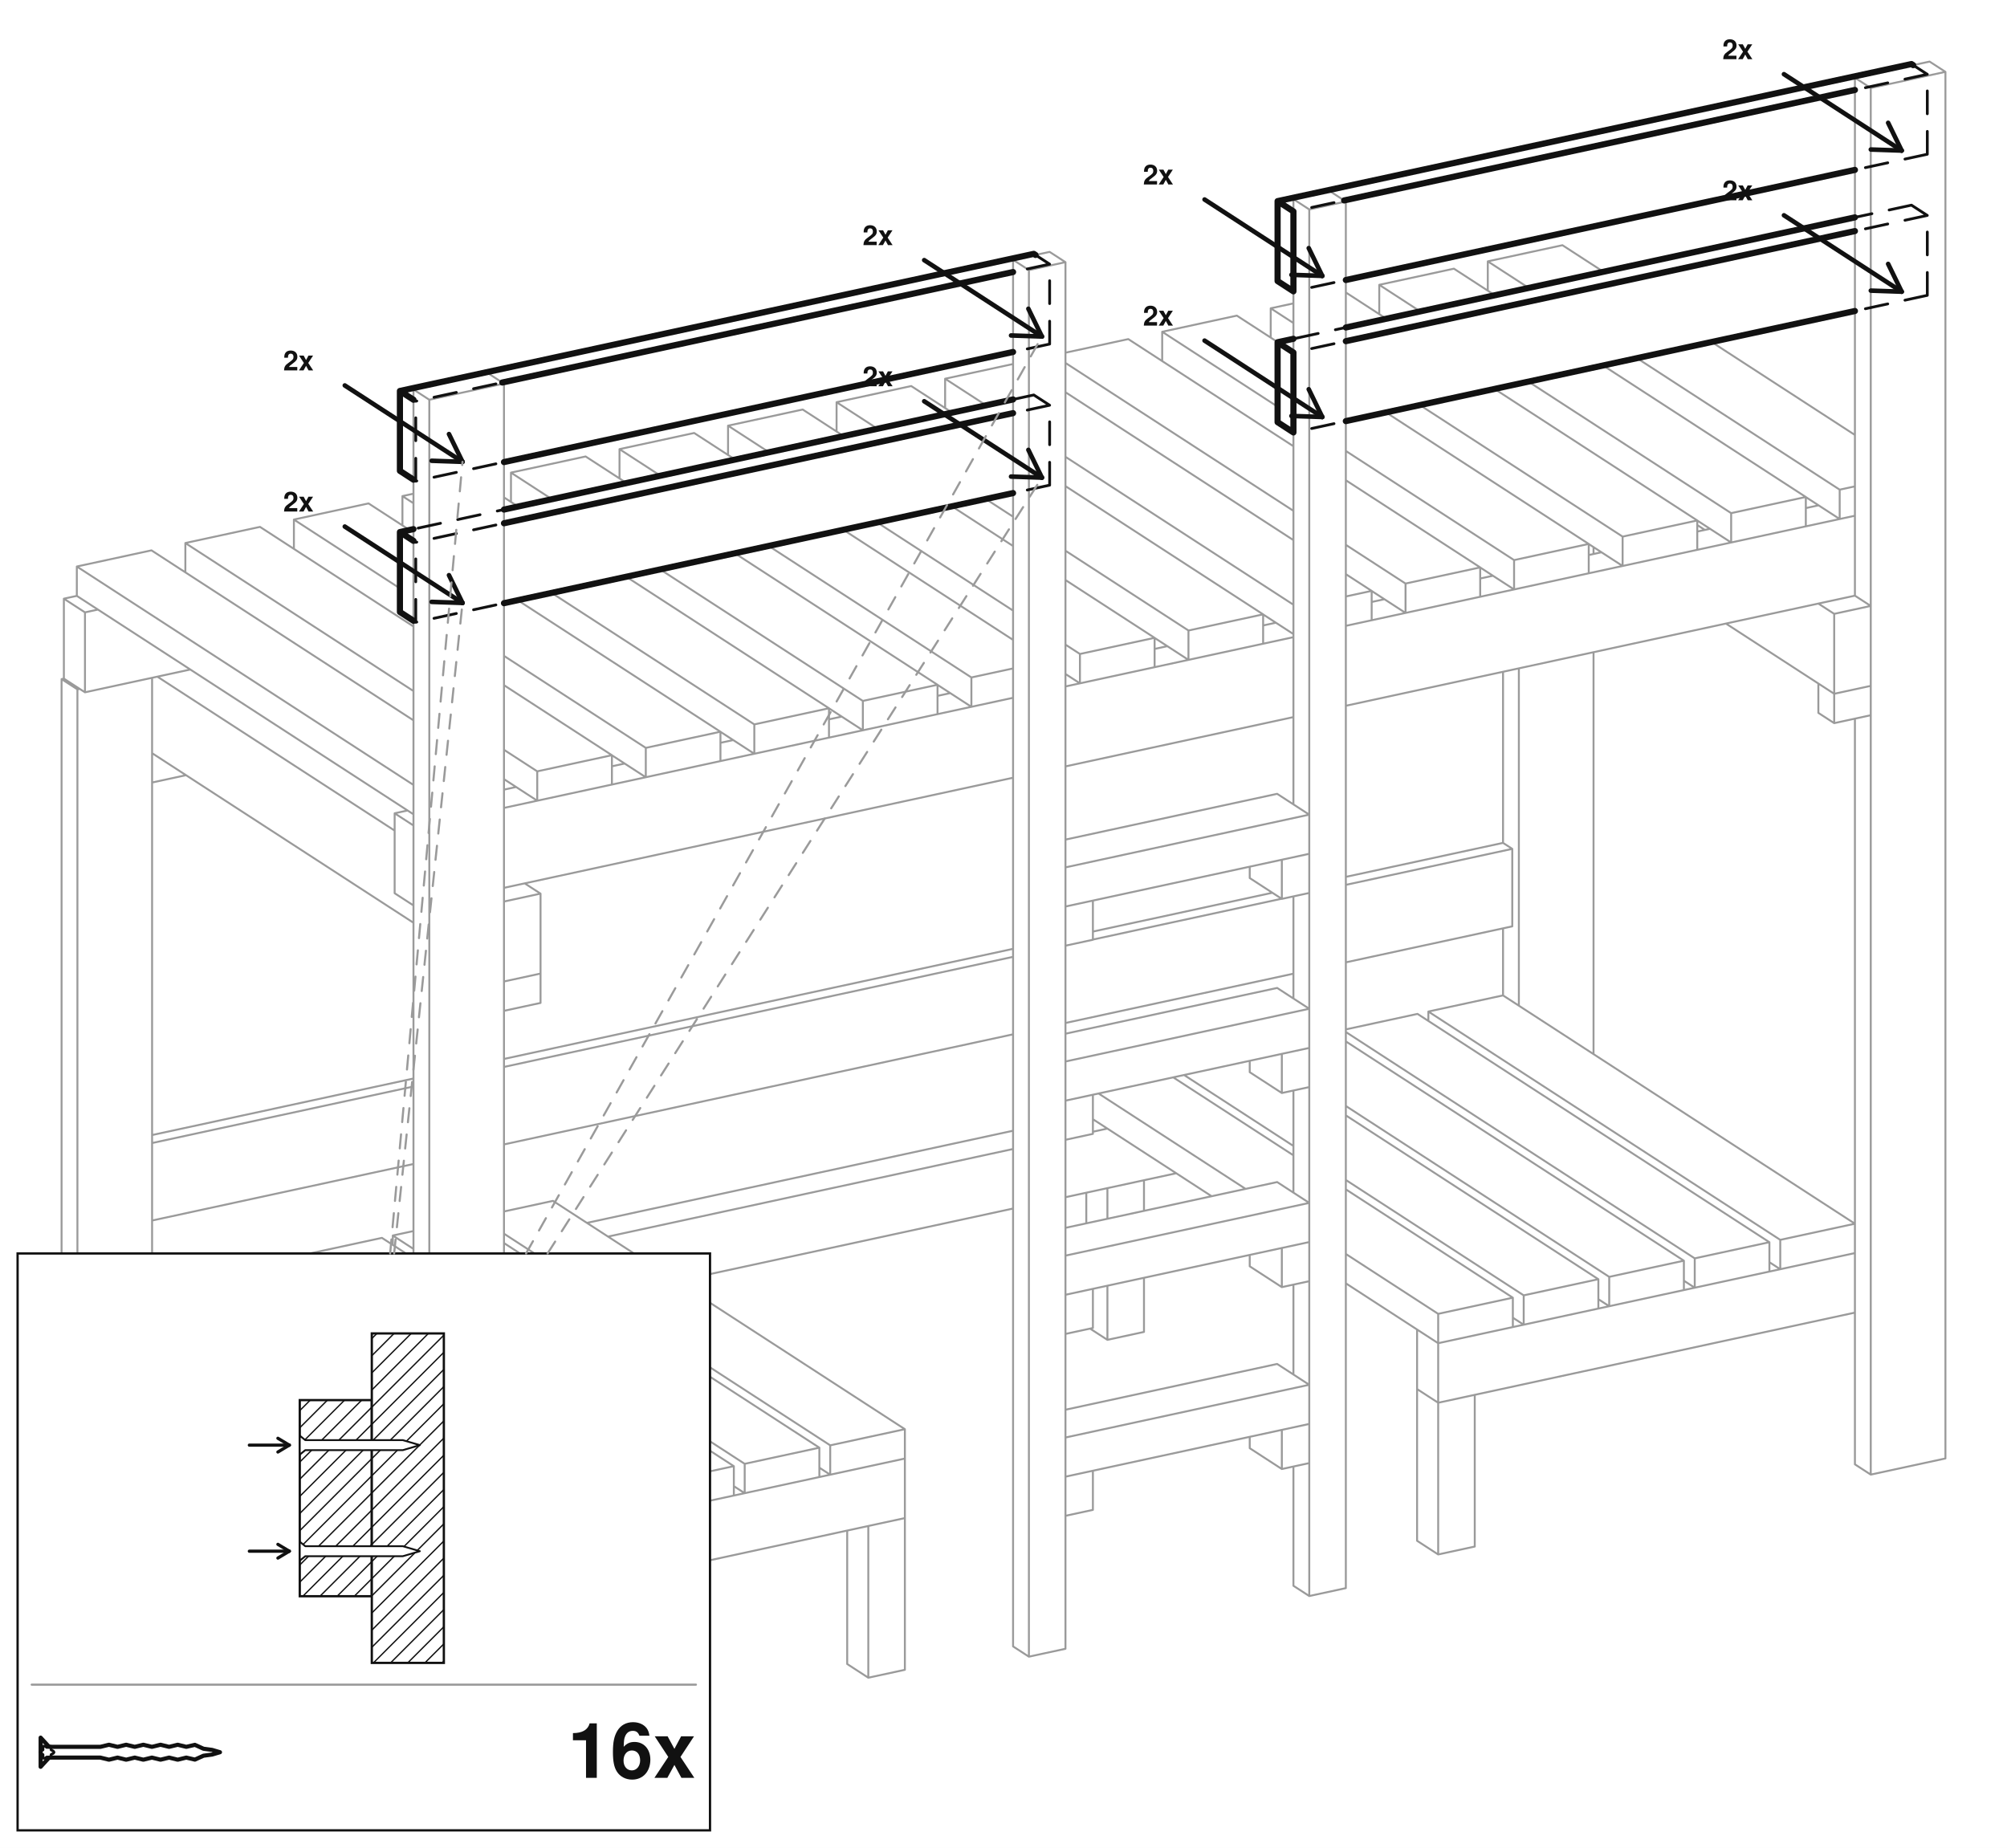
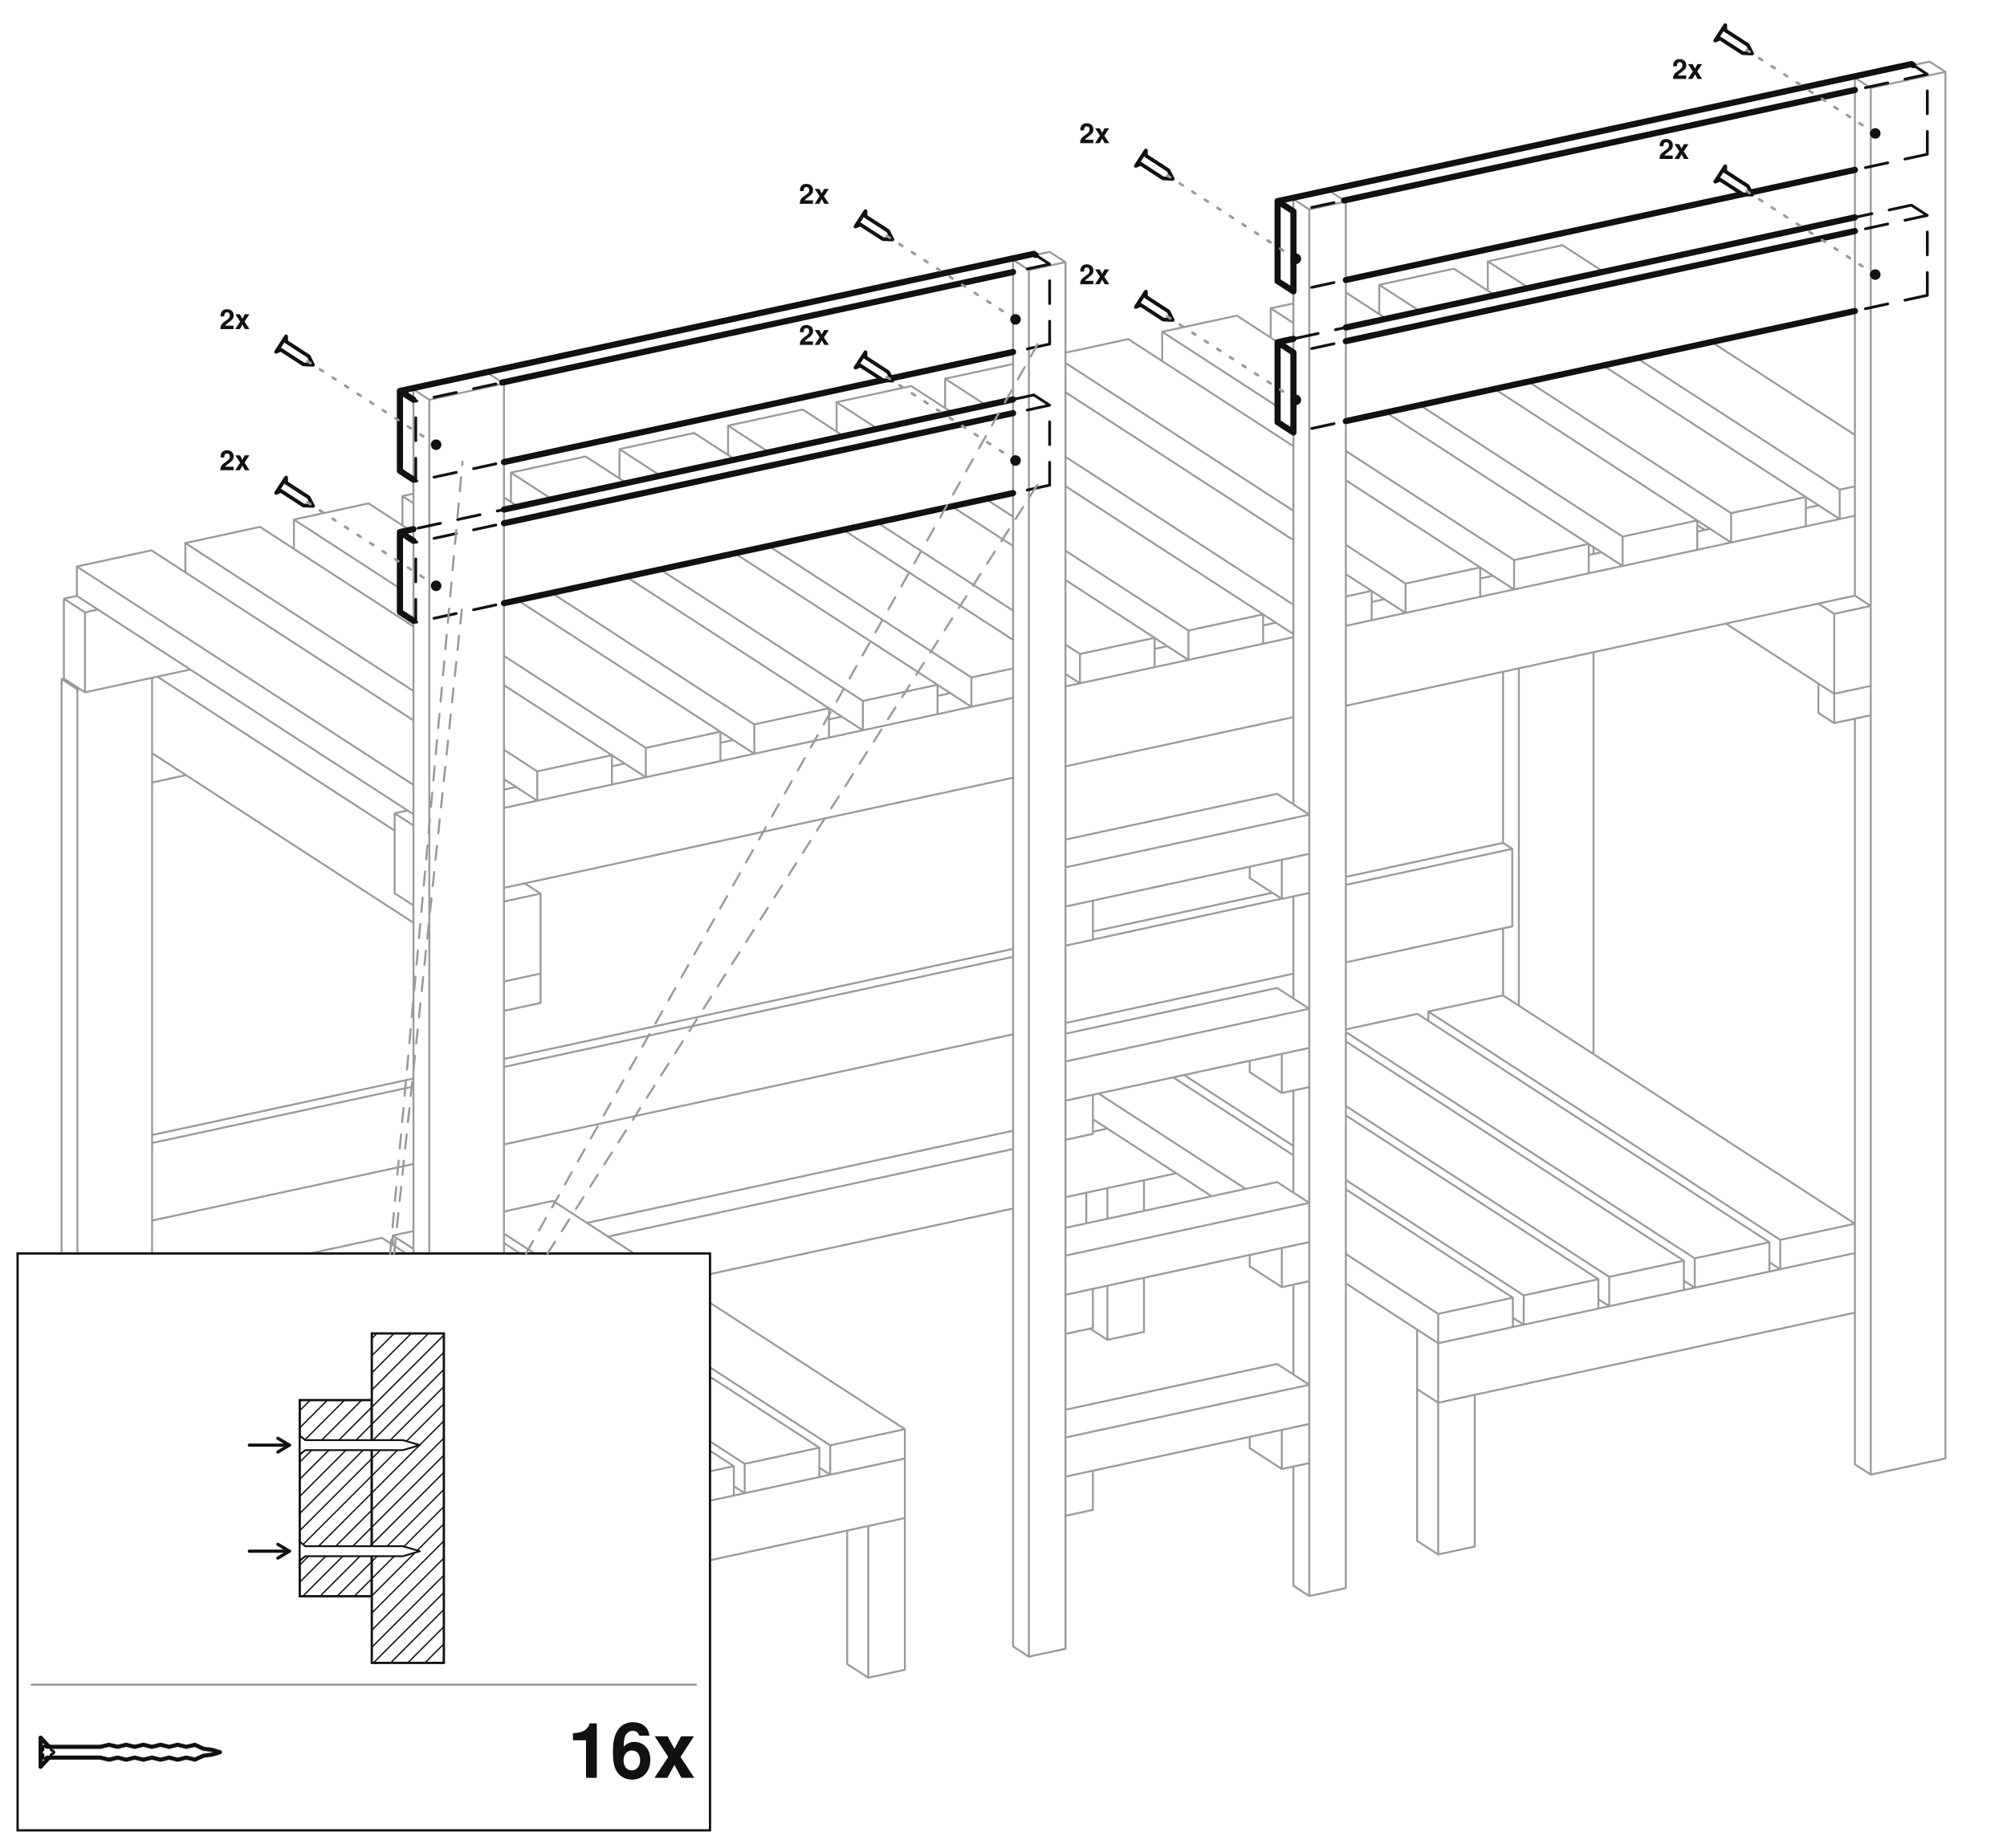
<svg xmlns="http://www.w3.org/2000/svg" viewBox="-1140.7 -920.55 2281.39 2100.63">
  <rect x="-1140.7" y="-920.55" width="2281.39" height="2100.63" fill="#ffffff" />
  <path d="M-967.82,592.05 L-961.82,595.94 M-961.82,663.63 L-961.82,595.94 M-967.82,659.73 L-961.82,663.63 M10.87,364.81 L-473.53,469.57 M196.35,413.14 L70.44,440.37 M10.87,453.25 L-371.29,535.91 M-883.59,646.71 L-961.82,663.63 M118.11,362.37 L101.61,365.94 M10.87,385.57 L-449.53,485.14 M-920.26,688.01 L-920.26,654.64 M-967.82,659.73 L-961.82,663.63 M-961.82,697 L-961.82,663.63 M-967.82,693.11 L-961.82,697 M-920.26,688.01 L-961.82,697 M-920.26,654.64 L-961.82,663.63 M670.7,277.72 L670.7,-179.16 M670.7,-290.79 L670.7,-298.63 M567.82,210.97 L567.82,134.75 M567.82,37.59 L567.82,-156.92 M585.82,222.65 L585.82,-160.81 M-967.82,832.19 L-967.82,-150.07 M-1070.7,838.87 L-1070.7,-148.58 M-1070.7,-148.58 L-1052.7,-136.91 M-1052.7,850.55 L-1052.7,-136.91 M-1070.7,838.87 L-1052.7,850.55 M-1068.1,-149.15 L-1070.7,-148.58 M-967.82,832.19 L-1052.7,850.55 M-1050.1,-137.47 L-1052.7,-136.91 M567.82,37.59 L578.32,44.4 M578.32,132.48 L578.32,44.4 M567.82,37.59 L389.13,76.23 M305.65,94.29 L101.61,138.42 M10.87,158.04 L-567.82,283.2 M-670.7,305.45 L-967.82,369.71 M578.32,132.48 L389.13,173.4 M329.56,186.28 L70.44,242.33 M10.87,255.21 L-567.82,380.37 M-670.7,402.62 L-967.82,466.88 M578.32,44.4 L389.13,85.32 M316.15,101.1 L101.61,147.5 M10.87,167.13 L-567.82,292.29 M-670.7,314.54 L-967.82,378.8 M-1068.1,-149.15 L-1068.1,-240.01 M-1068.1,-240.01 L-1044.1,-224.44 M-1044.1,-133.57 L-1044.1,-224.44 M-1068.1,-149.15 L-1044.1,-133.57 M-1053.37,-243.19 L-1068.1,-240.01 M-924.34,-159.47 L-1044.1,-133.57 M-1029.37,-227.62 L-1044.1,-224.44 M-688.7,958.77 L-688.7,914.27 M-688.7,914.27 L-670.7,925.94 M-670.7,970.45 L-670.7,925.94 M-688.7,958.77 L-670.7,970.45 M-686.1,913.7 L-688.7,914.27 M1052.7,-850.55 L1070.7,-838.87 M1070.7,737.35 L1070.7,-838.87 M967.82,744.02 L967.82,-103.61 M967.82,-243.43 L967.82,-832.19 M967.82,-832.19 L985.82,-820.51 M985.82,755.7 L985.82,-820.51 M967.82,744.02 L985.82,755.7 M1052.7,-850.55 L967.82,-832.19 M1070.7,737.35 L985.82,755.7 M1070.7,-838.87 L985.82,-820.51 M-585.82,-496.17 L-567.82,-484.49 M-567.82,1091.72 L-567.82,-484.49 M-670.7,1098.4 L-670.7,-477.81 M-670.7,-477.81 L-652.7,-466.13 M-652.7,1110.08 L-652.7,-466.13 M-670.7,1098.4 L-652.7,1110.08 M-585.82,-496.17 L-670.7,-477.81 M-567.82,1091.72 L-652.7,1110.08 M-567.82,-484.49 L-652.7,-466.13 M985.82,-107.51 L985.82,-140.88 M926.26,-110.19 L926.26,-143.57 M926.26,-143.57 L944.26,-131.89 M944.26,-98.52 L944.26,-131.89 M926.26,-110.19 L944.26,-98.52 M985.82,-107.51 L944.26,-98.52 M985.82,-140.88 L944.26,-131.89 M-967.82,-31.02 L-967.82,-64.4 M-929.24,-39.36 L-967.82,-31.02 M-526.26,219.53 L-526.26,186.15 M-567.82,228.52 L-567.82,195.14 M-526.26,219.53 L-567.82,228.52 M-526.26,186.15 L-567.82,195.14 M967.82,-243.43 L985.82,-231.75 M985.82,-140.88 L985.82,-231.75 M788.62,-323.74 L797.22,-318.16 M926.26,-234.44 L944.26,-222.76 M944.26,-131.89 L944.26,-222.76 M821.22,-211.72 L944.26,-131.89 M985.82,-140.88 L944.26,-131.89 M985.82,-231.75 L944.26,-222.76 M-544.26,83.6 L-526.26,95.28 M-526.26,186.15 L-526.26,95.28 M-961.82,-151.37 L-692.1,23.64 M-567.82,195.14 L-567.82,104.27 M-967.82,-64.4 L-670.7,128.39 M-526.26,186.15 L-567.82,195.14 M-526.26,95.28 L-567.82,104.27 M-692.1,94.82 L-692.1,3.95 M-692.1,3.95 L-670.7,17.84 M-692.1,94.82 L-670.7,108.7 M926.5,-346.12 L912,-342.98 M803.13,-319.43 L788.62,-316.3 M679.75,-292.75 L665.25,-289.61 M556.38,-266.07 L541.87,-262.93 M433,-239.38 L418.5,-236.25 M309.63,-212.7 L295.12,-209.56 M186.25,-186.02 L171.75,-182.88 M-60.5,-132.65 L-75,-129.51 M-183.87,-105.97 L-198.38,-102.83 M-307.25,-79.28 L-321.75,-76.15 M-430.62,-52.6 L-445.13,-49.46 M-554,-25.92 L-567.82,-22.93 M-677.37,0.77 L-692.1,3.95 M967.82,-243.43 L389.13,-118.27 M329.56,-105.39 L70.44,-49.34 M10.87,-36.46 L-567.82,88.7 M967.82,-334.29 L389.13,-209.13 M329.56,-196.25 L70.44,-140.21 M10.87,-127.32 L-567.82,-2.16 M470.11,658.45 L470.11,590.77 M470.11,590.77 L494.11,606.34 M494.11,674.02 L494.11,606.34 M470.11,658.45 L494.11,674.02 M967.82,571.57 L494.11,674.02 M967.82,503.88 L494.11,606.34 M-112.11,805.13 L-112.11,737.45 M-692.1,909.81 L-692.1,842.13 M-692.1,842.13 L-670.7,856.01 M-692.1,909.81 L-670.7,923.7 M-670.7,837.5 L-692.1,842.13 M-112.11,805.13 L-567.82,903.7 M-112.11,737.45 L-567.82,836.01 M159.68,593.52 L159.68,531.98 M159.68,455.9 L159.68,421.07 M94.11,470.08 L94.11,435.25 M118.11,602.52 L118.11,540.97 M118.11,464.89 L118.11,430.06 M98.42,589.74 L118.11,602.52 M159.68,593.52 L118.11,602.52 M159.68,421.07 L118.11,430.06 M535.68,837.49 L535.68,665.03 M470.11,830.91 L470.11,658.45 M470.11,658.45 L494.11,674.02 M494.11,846.48 L494.11,674.02 M470.11,830.91 L494.11,846.48 M535.68,837.49 L494.11,846.48 M535.68,665.03 L494.11,674.02 M-112.11,977.59 L-112.11,805.13 M-177.68,971.01 L-177.68,819.32 M-153.68,986.58 L-153.68,814.12 M-177.68,971.01 L-153.68,986.58 M-112.11,977.59 L-153.68,986.58 M-112.11,805.13 L-153.68,814.12 M311.06,629.92 L347.56,653.6 M347.56,698.11 L347.56,653.6 M70.44,758.05 L70.44,713.54 M311.06,629.92 L70.44,681.96 M347.56,698.11 L70.44,758.05 M347.56,653.6 L70.44,713.54 M311.06,423.16 L347.56,446.84 M347.56,491.35 L347.56,446.84 M70.44,551.28 L70.44,506.78 M311.06,423.16 L70.44,475.2 M347.56,491.35 L70.44,551.28 M347.56,446.84 L70.44,506.78 M311.06,202.49 L347.56,226.17 M347.56,270.68 L347.56,226.17 M70.44,330.61 L70.44,286.11 M311.06,202.49 L70.44,254.53 M347.56,270.68 L70.44,330.61 M347.56,226.17 L70.44,286.11 M311.06,-18.18 L347.56,5.5 M347.56,50.01 L347.56,5.5 M70.44,109.94 L70.44,65.44 M311.06,-18.18 L70.44,33.86 M347.56,50.01 L70.44,109.94 M347.56,5.5 L70.44,65.44 M371.13,-703.14 L389.13,-691.46 M389.13,884.75 L389.13,-691.46 M329.56,882.07 L329.56,746.51 M329.56,641.93 L329.56,539.74 M329.56,435.16 L329.56,319.08 M329.56,214.49 L329.56,98.41 M329.56,-6.18 L329.56,-694.15 M329.56,-694.15 L347.56,-682.47 M347.56,893.74 L347.56,-682.47 M329.56,882.07 L347.56,893.74 M371.13,-703.14 L329.56,-694.15 M389.13,884.75 L347.56,893.74 M389.13,-691.46 L347.56,-682.47 M52.44,-634.21 L70.44,-622.53 M70.44,953.68 L70.44,-622.53 M10.87,950.99 L10.87,-625.22 M10.87,-625.22 L28.87,-613.54 M28.87,962.67 L28.87,-613.54 M10.87,950.99 L28.87,962.67 M52.44,-634.21 L10.87,-625.22 M70.44,953.68 L28.87,962.67 M70.44,-622.53 L28.87,-613.54 M347.56,742.61 L347.56,698.11 M279.89,725.67 L279.89,712.75 M316.39,749.36 L316.39,704.85 M279.89,725.67 L316.39,749.36 M347.56,742.61 L316.39,749.36 M347.56,698.11 L316.39,704.85 M347.56,535.85 L347.56,491.35 M279.89,518.91 L279.89,505.98 M316.39,542.59 L316.39,498.09 M279.89,518.91 L316.39,542.59 M347.56,535.85 L316.39,542.59 M347.56,491.35 L316.39,498.09 M347.56,315.18 L347.56,270.68 M279.89,298.24 L279.89,285.31 M316.39,321.93 L316.39,277.42 M279.89,298.24 L316.39,321.93 M347.56,315.18 L316.39,321.93 M347.56,270.68 L316.39,277.42 M347.56,94.51 L347.56,50.01 M279.89,77.57 L279.89,64.64 M316.39,101.26 L316.39,56.75 M279.89,77.57 L316.39,101.26 M347.56,94.51 L316.39,101.26 M347.56,50.01 L316.39,56.75 M101.61,795.81 L101.61,751.3 M70.44,802.55 L70.44,758.05 M101.61,795.81 L70.44,802.55 M101.61,751.3 L70.44,758.05 M101.61,589.05 L101.61,544.54 M70.44,595.79 L70.44,551.28 M101.61,589.05 L70.44,595.79 M101.61,544.54 L70.44,551.28 M101.61,368.38 L101.61,323.87 M70.44,375.12 L70.44,330.61 M101.61,368.38 L70.44,375.12 M101.61,323.87 L70.44,330.61 M101.61,147.71 L101.61,103.2 M70.44,154.45 L70.44,109.94 M101.61,147.71 L70.44,154.45 M101.61,103.2 L70.44,109.94 M567.82,210.97 L967.82,470.5 M967.82,503.88 L967.82,470.5 M482.95,240 L482.95,229.32 M482.95,229.32 L882.95,488.86 M882.95,522.24 L882.95,488.86 M870.61,514.23 L882.95,522.24 M567.82,210.97 L482.95,229.32 M967.82,503.88 L882.95,522.24 M967.82,470.5 L882.95,488.86 M470.61,231.99 L870.61,491.53 M870.61,524.91 L870.61,491.53 M389.13,252.55 L785.74,509.88 M785.74,543.26 L785.74,509.88 M773.4,535.26 L785.74,543.26 M470.61,231.99 L389.13,249.62 M870.61,524.91 L785.74,543.26 M870.61,491.53 L785.74,509.88 M389.13,263.23 L773.4,512.55 M773.4,545.93 L773.4,512.55 M389.13,336.65 L688.53,530.91 M688.53,564.29 L688.53,530.91 M676.19,556.28 L688.53,564.29 M773.4,545.93 L688.53,564.29 M773.4,512.55 L688.53,530.91 M389.13,347.32 L676.19,533.58 M676.19,566.96 L676.19,533.58 M205.27,301.45 L329.56,382.1 M389.13,420.75 L591.32,551.93 M591.32,585.31 L591.32,551.93 M578.98,577.31 L591.32,585.31 M676.19,566.96 L591.32,585.31 M676.19,533.58 L591.32,551.93 M192.93,304.12 L329.56,392.77 M389.13,431.42 L578.98,554.6 M578.98,587.98 L578.98,554.6 M108.06,322.48 L275.19,430.92 M389.13,504.85 L494.11,572.96 M494.11,606.34 L494.11,572.96 M101.61,351.67 L236.61,439.26 M389.13,538.23 L494.11,606.34 M578.98,587.98 L494.11,606.34 M578.98,554.6 L494.11,572.96 M-900.95,528.64 L-670.7,678.04 M-567.82,744.78 L-500.95,788.17 M-500.95,821.55 L-500.95,788.17 M-967.82,558.67 L-670.7,751.46 M-967.82,592.05 L-670.7,784.84 M-900.95,528.64 L-967.82,543.1 M-500.95,821.55 L-567.82,836.01 M-500.95,788.17 L-567.82,802.63 M-803.74,507.61 L-670.7,593.94 M-567.82,660.68 L-403.74,767.15 M-403.74,800.52 L-403.74,767.15 M-888.61,536.64 L-888.61,525.97 M-888.61,525.97 L-670.7,667.36 M-567.82,734.11 L-488.61,785.5 M-488.61,818.88 L-488.61,785.5 M-500.95,810.87 L-488.61,818.88 M-803.74,507.61 L-888.61,525.97 M-403.74,800.52 L-488.61,818.88 M-403.74,767.15 L-488.61,785.5 M-706.53,486.59 L-670.7,509.84 M-567.82,576.58 L-306.53,746.12 M-306.53,779.5 L-306.53,746.12 M-791.4,515.62 L-791.4,504.94 M-791.4,504.94 L-670.7,583.26 M-567.82,650.01 L-391.4,764.48 M-391.4,797.86 L-391.4,764.48 M-403.74,789.85 L-391.4,797.86 M-706.53,486.59 L-791.4,504.94 M-306.53,779.5 L-391.4,797.86 M-306.53,746.12 L-391.4,764.48 M-567.82,492.48 L-209.32,725.1 M-209.32,758.47 L-209.32,725.1 M-694.19,494.59 L-694.19,483.92 M-694.19,483.92 L-670.7,499.16 M-567.82,565.91 L-294.19,743.45 M-294.19,776.83 L-294.19,743.45 M-306.53,768.82 L-294.19,776.83 M-670.7,478.84 L-694.19,483.92 M-209.32,758.47 L-294.19,776.83 M-209.32,725.1 L-294.19,743.45 M-512.11,444.54 L-112.11,704.07 M-112.11,737.45 L-112.11,704.07 M-567.82,481.81 L-196.98,722.43 M-196.98,755.81 L-196.98,722.43 M-209.32,747.8 L-196.98,755.81 M-512.11,444.54 L-567.82,456.59 M-112.11,737.45 L-196.98,755.81 M-112.11,704.07 L-196.98,722.43 M635.37,-641.81 L681.92,-611.62 M804.95,-531.79 L967.82,-426.11 M550.5,-590.15 L550.5,-623.46 M550.5,-623.46 L597.05,-593.26 M720.08,-513.43 L950.5,-363.92 M950.5,-330.55 L950.5,-363.92 M912,-355.53 L950.5,-330.55 M635.37,-641.81 L550.5,-623.46 M967.82,-334.29 L950.5,-330.55 M967.82,-367.67 L950.5,-363.92 M-475,-401.66 L-428.46,-371.46 M-305.43,-291.64 L-75,-142.13 M-75,-108.75 L-75,-142.13 M-559.87,-350 L-559.87,-383.31 M-559.87,-383.31 L-513.33,-353.11 M-390.3,-273.28 L-159.87,-123.77 M-159.87,-90.39 L-159.87,-123.77 M-198.38,-115.38 L-159.87,-90.39 M-475,-401.66 L-559.87,-383.31 M-75,-108.75 L-159.87,-90.39 M-75,-142.13 L-159.87,-123.77 M-567.82,-355.16 L-551.83,-344.78 M-428.8,-264.95 L-198.38,-115.44 M-198.38,-82.07 L-198.38,-115.44 M-683.25,-323.31 L-683.25,-356.62 M-683.25,-356.62 L-670.7,-348.48 M-513.67,-246.6 L-283.25,-97.09 M-283.25,-63.71 L-283.25,-97.09 M-321.75,-88.69 L-283.25,-63.71 M-670.7,-359.34 L-683.25,-356.62 M-198.38,-82.07 L-283.25,-63.71 M-198.38,-115.44 L-283.25,-97.09 M-721.75,-348.3 L-675.21,-318.1 M-552.18,-238.27 L-321.75,-88.76 M-321.75,-55.38 L-321.75,-88.76 M-806.62,-296.63 L-806.62,-329.94 M-806.62,-329.94 L-686.1,-251.74 M-567.82,-175 L-406.62,-70.41 M-406.62,-37.03 L-406.62,-70.41 M-445.13,-62.01 L-406.62,-37.03 M-721.75,-348.3 L-806.62,-329.94 M-321.75,-55.38 L-406.62,-37.03 M-321.75,-88.76 L-406.62,-70.41 M-845.13,-321.61 L-670.7,-208.43 M-567.82,-141.69 L-445.13,-62.08 M-445.13,-28.7 L-445.13,-62.08 M-930,-269.95 L-930,-303.26 M-930,-303.26 L-670.7,-135.01 M-567.82,-68.26 L-530,-43.72 M-530,-10.34 L-530,-43.72 M-567.82,-34.89 L-530,-10.34 M-845.13,-321.61 L-930,-303.26 M-445.13,-28.7 L-530,-10.34 M-445.13,-62.08 L-530,-43.72 M-968.5,-294.93 L-670.7,-101.7 M-1053.37,-243.19 L-1053.37,-276.57 M-1053.37,-276.57 L-670.7,-28.28 M-1053.37,-243.19 L-670.7,5.1 M-968.5,-294.93 L-1053.37,-276.57 M512,-615.13 L558.54,-584.93 M681.57,-505.1 L912,-355.6 M912,-322.22 L912,-355.6 M427.13,-563.46 L427.13,-596.78 M427.13,-596.78 L473.67,-566.58 M596.7,-486.75 L827.13,-337.24 M827.13,-303.86 L827.13,-337.24 M788.62,-328.85 L827.13,-303.86 M512,-615.13 L427.13,-596.78 M912,-322.22 L827.13,-303.86 M912,-355.6 L827.13,-337.24 M389.13,-588.12 L435.17,-558.25 M558.2,-478.42 L788.62,-328.91 M788.62,-295.53 L788.62,-328.91 M303.75,-536.78 L303.75,-570.09 M303.75,-570.09 L329.56,-553.35 M473.33,-460.07 L703.75,-310.56 M703.75,-277.18 L703.75,-310.56 M665.25,-302.16 L703.75,-277.18 M329.56,-575.67 L303.75,-570.09 M788.62,-295.53 L703.75,-277.18 M788.62,-328.91 L703.75,-310.56 M265.25,-561.76 L311.79,-531.56 M434.82,-451.74 L665.25,-302.23 M665.25,-268.85 L665.25,-302.23 M180.38,-510.1 L180.38,-543.41 M180.38,-543.41 L311.56,-458.29 M389.13,-407.96 L580.38,-283.87 M580.38,-250.49 L580.38,-283.87 M541.87,-275.48 L580.38,-250.49 M265.25,-561.76 L180.38,-543.41 M665.25,-268.85 L580.38,-250.49 M665.25,-302.23 L580.38,-283.87 M141.87,-535.08 L329.56,-413.3 M389.13,-374.65 L541.87,-275.55 M541.87,-242.17 L541.87,-275.55 M70.44,-508.01 L329.56,-339.88 M389.13,-301.23 L457,-257.19 M457,-223.81 L457,-257.19 M418.5,-248.79 L457,-223.81 M141.87,-535.08 L70.44,-519.63 M541.87,-242.17 L457,-223.81 M541.87,-275.55 L457,-257.19 M70.44,-474.7 L329.56,-306.57 M389.13,-267.92 L418.5,-248.86 M418.5,-215.48 L418.5,-248.86 M-66.37,-456.73 L-66.37,-490.04 M-66.37,-490.04 L-19.83,-459.84 M70.44,-401.28 L329.56,-233.14 M295.12,-222.11 L329.56,-199.76 M10.87,-506.75 L-66.37,-490.04 M418.5,-215.48 L389.13,-209.13 M418.5,-248.86 L389.13,-242.51 M-104.88,-481.71 L-58.33,-451.51 M70.44,-367.96 L295.12,-222.18 M295.12,-188.8 L295.12,-222.18 M-189.75,-430.05 L-189.75,-463.36 M-189.75,-463.36 L-143.2,-433.16 M-20.17,-353.33 L10.87,-333.19 M70.44,-294.54 L210.25,-203.82 M210.25,-170.44 L210.25,-203.82 M171.75,-195.43 L210.25,-170.44 M-104.88,-481.71 L-189.75,-463.36 M295.12,-188.8 L210.25,-170.44 M295.12,-222.18 L210.25,-203.82 M-228.25,-455.03 L-181.71,-424.83 M-58.68,-345 L10.87,-299.88 M70.44,-261.23 L171.75,-195.5 M171.75,-162.12 L171.75,-195.5 M-313.12,-403.36 L-313.12,-436.67 M-313.12,-436.67 L-266.58,-406.48 M-143.55,-326.65 L10.87,-226.46 M70.44,-187.81 L86.88,-177.14 M86.88,-143.76 L86.88,-177.14 M70.44,-154.43 L86.88,-143.76 M-228.25,-455.03 L-313.12,-436.67 M171.75,-162.12 L86.88,-143.76 M171.75,-195.5 L86.88,-177.14 M-351.63,-428.35 L-305.08,-398.15 M-182.05,-318.32 L10.87,-193.15 M-436.5,-376.68 L-436.5,-409.99 M-436.5,-409.99 L-389.95,-379.79 M-266.92,-299.96 L-36.5,-150.46 M-36.5,-117.08 L-36.5,-150.46 M-75,-142.06 L-36.5,-117.08 M-351.63,-428.35 L-436.5,-409.99 M10.87,-127.32 L-36.5,-117.08 M10.87,-160.7 L-36.5,-150.46" fill="none" stroke="#9a9a9a" stroke-width="2.2" stroke-linecap="round" stroke-linejoin="round" />
  <path d="M1032.1,-687.35 L1050.1,-675.67 M1050.1,-584.81 L1050.1,-675.67 M311.56,-440.65 L311.56,-531.52 M311.56,-531.52 L329.56,-519.84 M329.56,-428.97 L329.56,-519.84 M311.56,-440.65 L329.56,-428.97 M1032.1,-687.35 L311.56,-531.52 M1050.1,-584.81 L329.56,-428.97 M1050.1,-675.67 L329.56,-519.84 M1032.1,-847.75 L1050.1,-836.08 M1050.1,-745.21 L1050.1,-836.08 M311.56,-601.05 L311.56,-691.92 M311.56,-691.92 L329.56,-680.24 M329.56,-589.38 L329.56,-680.24 M311.56,-601.05 L329.56,-589.38 M1032.1,-847.75 L311.56,-691.92 M1050.1,-745.21 L329.56,-589.38 M1050.1,-836.08 L329.56,-680.24 M34.44,-471.58 L52.44,-459.9 M52.44,-369.04 L52.44,-459.9 M-686.1,-224.88 L-686.1,-315.74 M-686.1,-315.74 L-668.1,-304.06 M-668.1,-213.2 L-668.1,-304.06 M-686.1,-224.88 L-668.1,-213.2 M34.44,-471.58 L-686.1,-315.74 M52.44,-369.04 L-668.1,-213.2 M52.44,-459.9 L-668.1,-304.06 M34.44,-631.98 L52.44,-620.3 M52.44,-529.44 L52.44,-620.3 M-686.1,-385.28 L-686.1,-476.14 M-686.1,-476.14 L-668.1,-464.47 M-668.1,-373.6 L-668.1,-464.47 M-686.1,-385.28 L-668.1,-373.6 M34.44,-631.98 L-686.1,-476.14 M52.44,-529.44 L-668.1,-373.6 M52.44,-620.3 L-668.1,-464.47" fill="none" stroke="#111111" stroke-width="3.15" stroke-linecap="round" stroke-linejoin="round" stroke-dasharray="26 20" />
  <path d="M311.56,-440.65 L311.56,-531.52 M311.56,-531.52 L329.56,-519.84 M329.56,-428.97 L329.56,-519.84 M311.56,-440.65 L329.56,-428.97 M967.82,-673.45 L389.13,-548.29 M329.56,-535.41 L311.56,-531.52 M967.82,-567.01 L389.13,-441.86 M967.82,-657.88 L389.13,-532.72 M1032.1,-847.75 L1034.02,-846.51 M311.56,-601.05 L311.56,-691.92 M311.56,-691.92 L329.56,-680.24 M329.56,-589.38 L329.56,-680.24 M311.56,-601.05 L329.56,-589.38 M1032.1,-847.75 L311.56,-691.92 M967.82,-727.42 L389.13,-602.26 M967.82,-818.28 L387.21,-692.71 M-686.1,-224.88 L-686.1,-315.74 M-686.1,-315.74 L-670.7,-305.75 M-686.1,-224.88 L-670.7,-214.88 M10.87,-466.48 L-567.82,-341.32 M-670.7,-319.07 L-686.1,-315.74 M10.87,-360.04 L-567.82,-234.89 M10.87,-450.91 L-567.82,-325.75 M34.44,-631.98 L36.36,-630.73 M-686.1,-385.28 L-686.1,-476.14 M-686.1,-476.14 L-670.7,-466.15 M-686.1,-385.28 L-670.7,-375.29 M34.44,-631.98 L-686.1,-476.14 M10.87,-520.45 L-567.82,-395.29 M10.87,-611.31 L-569.75,-485.74" fill="none" stroke="#111111" stroke-width="7" stroke-linecap="round" stroke-linejoin="round" />
  <rect x="-1120.7" y="504.32" width="787.08" height="655.76" rx="0" fill="#ffffff" stroke="#111111" stroke-width="2.6" />
  <rect x="-799.95" y="671.02" width="81.89" height="222.93" rx="0" fill="#ffffff" stroke="#111111" stroke-width="2.6" />
  <path d="M-799.95,682.96 L-788.01,671.02 M-799.95,702.46 L-768.51,671.02 M-799.95,721.96 L-749.01,671.02 M-799.95,741.45 L-729.51,671.02 M-799.95,760.95 L-718.06,679.06 M-799.95,780.45 L-718.06,698.56 M-799.95,799.95 L-718.06,718.06 M-799.95,819.45 L-718.06,737.55 M-799.95,838.94 L-718.06,757.05 M-799.95,858.44 L-718.06,776.55 M-799.95,877.94 L-718.06,796.05 M-796.46,893.95 L-718.06,815.55 M-776.96,893.95 L-718.06,835.04 M-757.46,893.95 L-718.06,854.54 M-737.96,893.95 L-718.06,874.04 M-718.47,893.95 L-718.06,893.54" fill="none" stroke="#111111" stroke-width="1.5" />
  <rect x="-718.06" y="595.22" width="81.89" height="374.52" rx="0" fill="#ffffff" stroke="#111111" stroke-width="2.6" />
  <path d="M-718.06,601.07 L-712.21,595.22 M-718.06,620.57 L-692.72,595.22 M-718.06,640.06 L-673.22,595.22 M-718.06,659.56 L-653.72,595.22 M-718.06,679.06 L-636.16,597.17 M-718.06,698.56 L-636.16,616.67 M-718.06,718.06 L-636.16,636.16 M-718.06,737.55 L-636.16,655.66 M-718.06,757.05 L-636.16,675.16 M-718.06,776.55 L-636.16,694.66 M-718.06,796.05 L-636.16,714.16 M-718.06,815.55 L-636.16,733.65 M-718.06,835.04 L-636.16,753.15 M-718.06,854.54 L-636.16,772.65 M-718.06,874.04 L-636.16,792.15 M-718.06,893.54 L-636.16,811.65 M-718.06,913.04 L-636.16,831.15 M-718.06,932.54 L-636.16,850.64 M-718.06,952.03 L-636.16,870.14 M-716.27,969.74 L-636.16,889.64 M-696.77,969.74 L-636.16,909.14 M-677.27,969.74 L-636.16,928.64 M-657.77,969.74 L-636.16,948.13 M-638.28,969.74 L-636.16,967.63" fill="none" stroke="#111111" stroke-width="1.5" />
  <path d="M-799.95,831.96 L-793.69,837.08 L-682.8,837.08 L-663.46,842.77 L-682.8,848.45 L-793.69,848.45 L-799.95,853.57 Z" fill="#ffffff" stroke="#111111" stroke-width="2.08" stroke-linejoin="round" />
  <path d="M-857.27,842.77 L-811.83,842.77" fill="none" stroke="#111111" stroke-width="3.64" stroke-linecap="round" />
  <path d="M-811.83,842.77 L-824.8,834.97" fill="none" stroke="#111111" stroke-width="3.64" stroke-linecap="round" />
  <path d="M-811.83,842.77 L-824.8,850.56" fill="none" stroke="#111111" stroke-width="3.64" stroke-linecap="round" />
  <path d="M-799.95,711.4 L-793.69,716.52 L-682.8,716.52 L-663.46,722.2 L-682.8,727.89 L-793.69,727.89 L-799.95,733.01 Z" fill="#ffffff" stroke="#111111" stroke-width="2.08" stroke-linejoin="round" />
  <path d="M-857.27,722.2 L-811.83,722.2" fill="none" stroke="#111111" stroke-width="3.64" stroke-linecap="round" />
  <path d="M-811.83,722.2 L-824.8,714.4" fill="none" stroke="#111111" stroke-width="3.64" stroke-linecap="round" />
  <path d="M-811.83,722.2 L-824.8,730" fill="none" stroke="#111111" stroke-width="3.64" stroke-linecap="round" />
  <path d="M-1104.7,994.47 L-349.62,994.47" fill="none" stroke="#9a9a9a" stroke-width="2.4" stroke-linecap="round" />
  <svg x="-1104.7" y="1020.31" width="224.24" height="101.93" viewBox="0 0 264 120" preserveAspectRatio="xMidYMid meet">
    <g fill="none" stroke="#111" stroke-width="5.5" stroke-linecap="round" stroke-linejoin="round">
      <g transform="scale(4) translate(3 15)" stroke-width="1.38">
        <path d="M 0 -4.88 L 2.83 -1.8 L 19.98 -1.8 L 19.98 -1.8 L 22.86 -2.5 L 25.73 -1.8 L 28.61 -2.5 L 31.48 -1.8 L 34.36 -2.5 L 37.23 -1.8 L 40.11 -2.5 L 42.98 -1.8 L 45.86 -2.5 L 48.73 -1.8 L 51.61 -2.47 L 54.48 -1.17 L 57.36 -0.78 L 60 0 L 60 0 L 60 0 L 57.36 0.78 L 54.48 1.17 L 51.61 2.47 L 48.73 1.8 L 45.86 2.5 L 42.98 1.8 L 40.11 2.5 L 37.23 1.8 L 34.36 2.5 L 31.48 1.8 L 28.61 2.5 L 25.73 1.8 L 22.86 2.5 L 19.98 1.8 L 19.98 1.8 L 2.83 1.8 L 0 4.88 Z" />
        <path d="M 4.49 0 L 4.26 0.37 L 3.8 0.6 L 3.5 0.78 L 3.49 1.13 L 3.53 1.64 L 3.32 2.03 L 2.88 2.02 L 2.45 1.73 L 2.15 1.56 L 1.85 1.73 L 1.42 2.02 L 0.98 2.03 L 0.77 1.64 L 0.81 1.13 L 0.8 0.78 L 0.5 0.6 L 0.04 0.37 L -0.19 0 L 0.04 -0.37 L 0.5 -0.6 L 0.8 -0.78 L 0.81 -1.13 L 0.77 -1.64 L 0.98 -2.03 L 1.42 -2.02 L 1.85 -1.73 L 2.15 -1.56 L 2.45 -1.73 L 2.88 -2.02 L 3.32 -2.03 L 3.53 -1.64 L 3.49 -1.13 L 3.5 -0.78 L 3.8 -0.6 L 4.26 -0.37 Z" stroke-width="0.88" />
      </g>
    </g>
  </svg>
  <text x="-349.62" y="1100.4" font-family="Helvetica, Arial, sans-serif" font-size="87.37" font-weight="bold" text-anchor="end" fill="#111111">16x</text>
-   <path d="M887.16,-836.21 L1020.96,-749.39" fill="none" stroke="#111111" stroke-width="5.2" stroke-linecap="round" />
-   <path d="M1020.96,-749.39 L1005.58,-780.93" fill="none" stroke="#111111" stroke-width="5.2" stroke-linecap="round" />
-   <path d="M1020.96,-749.39 L985.89,-750.58" fill="none" stroke="#111111" stroke-width="5.2" stroke-linecap="round" />
-   <text x="817.15" y="-853.29" font-family="Helvetica, Arial, sans-serif" font-size="31.25" font-weight="bold" text-anchor="start" fill="#111111">2x</text>
-   <path d="M228.55,-693.76 L362.35,-606.95" fill="none" stroke="#111111" stroke-width="5.2" stroke-linecap="round" />
-   <path d="M362.35,-606.95 L346.97,-638.49" fill="none" stroke="#111111" stroke-width="5.2" stroke-linecap="round" />
-   <path d="M362.35,-606.95 L327.28,-608.14" fill="none" stroke="#111111" stroke-width="5.2" stroke-linecap="round" />
-   <text x="158.53" y="-710.85" font-family="Helvetica, Arial, sans-serif" font-size="31.25" font-weight="bold" text-anchor="start" fill="#111111">2x</text>
-   <path d="M887.16,-675.8 L1020.96,-588.99" fill="none" stroke="#111111" stroke-width="5.2" stroke-linecap="round" />
-   <path d="M1020.96,-588.99 L1005.58,-620.53" fill="none" stroke="#111111" stroke-width="5.2" stroke-linecap="round" />
-   <path d="M1020.96,-588.99 L985.89,-590.18" fill="none" stroke="#111111" stroke-width="5.2" stroke-linecap="round" />
-   <text x="817.15" y="-692.89" font-family="Helvetica, Arial, sans-serif" font-size="31.25" font-weight="bold" text-anchor="start" fill="#111111">2x</text>
-   <path d="M-90.15,-624.84 L43.65,-538.02" fill="none" stroke="#111111" stroke-width="5.2" stroke-linecap="round" />
-   <path d="M43.65,-538.02 L28.27,-569.56" fill="none" stroke="#111111" stroke-width="5.2" stroke-linecap="round" />
-   <path d="M43.65,-538.02 L8.58,-539.21" fill="none" stroke="#111111" stroke-width="5.2" stroke-linecap="round" />
-   <text x="-160.16" y="-641.92" font-family="Helvetica, Arial, sans-serif" font-size="31.25" font-weight="bold" text-anchor="start" fill="#111111">2x</text>
-   <path d="M228.55,-533.36 L362.35,-446.54" fill="none" stroke="#111111" stroke-width="5.2" stroke-linecap="round" />
-   <path d="M362.35,-446.54 L346.97,-478.08" fill="none" stroke="#111111" stroke-width="5.2" stroke-linecap="round" />
-   <path d="M362.35,-446.54 L327.28,-447.73" fill="none" stroke="#111111" stroke-width="5.2" stroke-linecap="round" />
-   <text x="158.53" y="-550.44" font-family="Helvetica, Arial, sans-serif" font-size="31.25" font-weight="bold" text-anchor="start" fill="#111111">2x</text>
-   <path d="M-748.76,-482.39 L-614.96,-395.57" fill="none" stroke="#111111" stroke-width="5.2" stroke-linecap="round" />
-   <path d="M-614.96,-395.57 L-630.34,-427.12" fill="none" stroke="#111111" stroke-width="5.2" stroke-linecap="round" />
-   <path d="M-614.96,-395.57 L-650.03,-396.77" fill="none" stroke="#111111" stroke-width="5.2" stroke-linecap="round" />
-   <text x="-818.78" y="-499.47" font-family="Helvetica, Arial, sans-serif" font-size="31.25" font-weight="bold" text-anchor="start" fill="#111111">2x</text>
-   <path d="M-90.15,-464.43 L43.65,-377.62" fill="none" stroke="#111111" stroke-width="5.2" stroke-linecap="round" />
-   <path d="M43.65,-377.62 L28.27,-409.16" fill="none" stroke="#111111" stroke-width="5.2" stroke-linecap="round" />
-   <path d="M43.65,-377.62 L8.58,-378.81" fill="none" stroke="#111111" stroke-width="5.2" stroke-linecap="round" />
-   <text x="-160.16" y="-481.52" font-family="Helvetica, Arial, sans-serif" font-size="31.25" font-weight="bold" text-anchor="start" fill="#111111">2x</text>
-   <path d="M-748.76,-321.99 L-614.96,-235.17" fill="none" stroke="#111111" stroke-width="5.2" stroke-linecap="round" />
-   <path d="M-614.96,-235.17 L-630.34,-266.71" fill="none" stroke="#111111" stroke-width="5.2" stroke-linecap="round" />
-   <path d="M-614.96,-235.17 L-650.03,-236.36" fill="none" stroke="#111111" stroke-width="5.2" stroke-linecap="round" />
-   <text x="-818.78" y="-339.07" font-family="Helvetica, Arial, sans-serif" font-size="31.25" font-weight="bold" text-anchor="start" fill="#111111">2x</text>
+   <path d="M820.43,-891.96 L820.5,-886.01 L846.13,-869.38 L850.98,-859.68 L840.14,-860.15 L814.52,-876.78 L809.05,-874.43 Z" fill="#ffffff" stroke="#111111" stroke-width="4.2" stroke-linejoin="round" />
+   <path d="M844.74,-863.73 L990.96,-768.86" fill="none" stroke="#9a9a9a" stroke-width="3" stroke-linecap="round" stroke-dasharray="4 13" />
+   <circle cx="990.96" cy="-768.86" r="6" fill="#111111" />
+   <text x="760.06" y="-830.8" font-family="Helvetica, Arial, sans-serif" font-size="31.25" font-weight="bold" text-anchor="start" fill="#111111">2x</text>
+   <path d="M161.82,-749.52 L161.89,-743.57 L187.52,-726.94 L192.37,-717.23 L181.53,-717.71 L155.9,-734.34 L150.44,-731.98 Z" fill="#ffffff" stroke="#111111" stroke-width="4.2" stroke-linejoin="round" />
+   <path d="M186.13,-721.28 L332.35,-626.41" fill="none" stroke="#9a9a9a" stroke-width="3" stroke-linecap="round" stroke-dasharray="4 13" />
+   <circle cx="332.35" cy="-626.41" r="6" fill="#111111" />
+   <text x="86.12" y="-757.83" font-family="Helvetica, Arial, sans-serif" font-size="31.25" font-weight="bold" text-anchor="start" fill="#111111">2x</text>
+   <path d="M820.43,-731.56 L820.5,-725.61 L846.13,-708.98 L850.98,-699.28 L840.14,-699.75 L814.52,-716.38 L809.05,-714.02 Z" fill="#ffffff" stroke="#111111" stroke-width="4.2" stroke-linejoin="round" />
+   <path d="M844.74,-703.32 L990.96,-608.45" fill="none" stroke="#9a9a9a" stroke-width="3" stroke-linecap="round" stroke-dasharray="4 13" />
+   <circle cx="990.96" cy="-608.45" r="6" fill="#111111" />
+   <text x="744.73" y="-739.87" font-family="Helvetica, Arial, sans-serif" font-size="31.25" font-weight="bold" text-anchor="start" fill="#111111">2x</text>
+   <path d="M-156.88,-680.59 L-156.81,-674.64 L-131.18,-658.01 L-126.33,-648.31 L-137.17,-648.78 L-162.79,-665.41 L-168.26,-663.05 Z" fill="#ffffff" stroke="#111111" stroke-width="4.2" stroke-linejoin="round" />
+   <path d="M-132.57,-652.36 L13.65,-557.48" fill="none" stroke="#9a9a9a" stroke-width="3" stroke-linecap="round" stroke-dasharray="4 13" />
+   <circle cx="13.65" cy="-557.48" r="6" fill="#111111" />
+   <text x="-232.58" y="-688.9" font-family="Helvetica, Arial, sans-serif" font-size="31.25" font-weight="bold" text-anchor="start" fill="#111111">2x</text>
+   <path d="M161.82,-589.11 L161.89,-583.16 L187.52,-566.54 L192.37,-556.83 L181.53,-557.31 L155.9,-573.94 L150.44,-571.58 Z" fill="#ffffff" stroke="#111111" stroke-width="4.2" stroke-linejoin="round" />
+   <path d="M186.13,-560.88 L332.35,-466.01" fill="none" stroke="#9a9a9a" stroke-width="3" stroke-linecap="round" stroke-dasharray="4 13" />
+   <circle cx="332.35" cy="-466.01" r="6" fill="#111111" />
+   <text x="86.12" y="-597.43" font-family="Helvetica, Arial, sans-serif" font-size="31.25" font-weight="bold" text-anchor="start" fill="#111111">2x</text>
+   <path d="M-815.49,-538.14 L-815.42,-532.19 L-789.79,-515.57 L-784.94,-505.86 L-795.78,-506.34 L-821.41,-522.97 L-826.87,-520.61 Z" fill="#ffffff" stroke="#111111" stroke-width="4.2" stroke-linejoin="round" />
+   <path d="M-791.18,-509.91 L-644.96,-415.04" fill="none" stroke="#9a9a9a" stroke-width="3" stroke-linecap="round" stroke-dasharray="4 13" />
+   <circle cx="-644.96" cy="-415.04" r="6" fill="#111111" />
+   <text x="-891.19" y="-546.46" font-family="Helvetica, Arial, sans-serif" font-size="31.25" font-weight="bold" text-anchor="start" fill="#111111">2x</text>
+   <path d="M-156.88,-520.18 L-156.81,-514.24 L-131.18,-497.61 L-126.33,-487.9 L-137.17,-488.38 L-162.79,-505.01 L-168.26,-502.65 Z" fill="#ffffff" stroke="#111111" stroke-width="4.2" stroke-linejoin="round" />
+   <path d="M-132.57,-491.95 L13.65,-397.08" fill="none" stroke="#9a9a9a" stroke-width="3" stroke-linecap="round" stroke-dasharray="4 13" />
+   <circle cx="13.65" cy="-397.08" r="6" fill="#111111" />
+   <text x="-232.58" y="-528.5" font-family="Helvetica, Arial, sans-serif" font-size="31.25" font-weight="bold" text-anchor="start" fill="#111111">2x</text>
+   <path d="M-815.49,-377.74 L-815.42,-371.79 L-789.79,-355.16 L-784.94,-345.46 L-795.78,-345.94 L-821.41,-362.56 L-826.87,-360.21 Z" fill="#ffffff" stroke="#111111" stroke-width="4.2" stroke-linejoin="round" />
+   <path d="M-791.18,-349.51 L-644.96,-254.64" fill="none" stroke="#9a9a9a" stroke-width="3" stroke-linecap="round" stroke-dasharray="4 13" />
+   <circle cx="-644.96" cy="-254.64" r="6" fill="#111111" />
+   <text x="-891.19" y="-386.06" font-family="Helvetica, Arial, sans-serif" font-size="31.25" font-weight="bold" text-anchor="start" fill="#111111">2x</text>
  <path d="M-692.69,504.32 L-614.96,-235.17" fill="none" stroke="#9a9a9a" stroke-width="2.4" stroke-linecap="round" stroke-dasharray="16 14" />
  <path d="M-697.19,504.32 L-614.96,-395.57" fill="none" stroke="#9a9a9a" stroke-width="2.4" stroke-linecap="round" stroke-dasharray="16 14" />
  <path d="M-518.25,504.32 L43.65,-377.62" fill="none" stroke="#9a9a9a" stroke-width="2.4" stroke-linecap="round" stroke-dasharray="16 14" />
  <path d="M-542.71,504.32 L43.65,-538.02" fill="none" stroke="#9a9a9a" stroke-width="2.4" stroke-linecap="round" stroke-dasharray="16 14" />
</svg>
